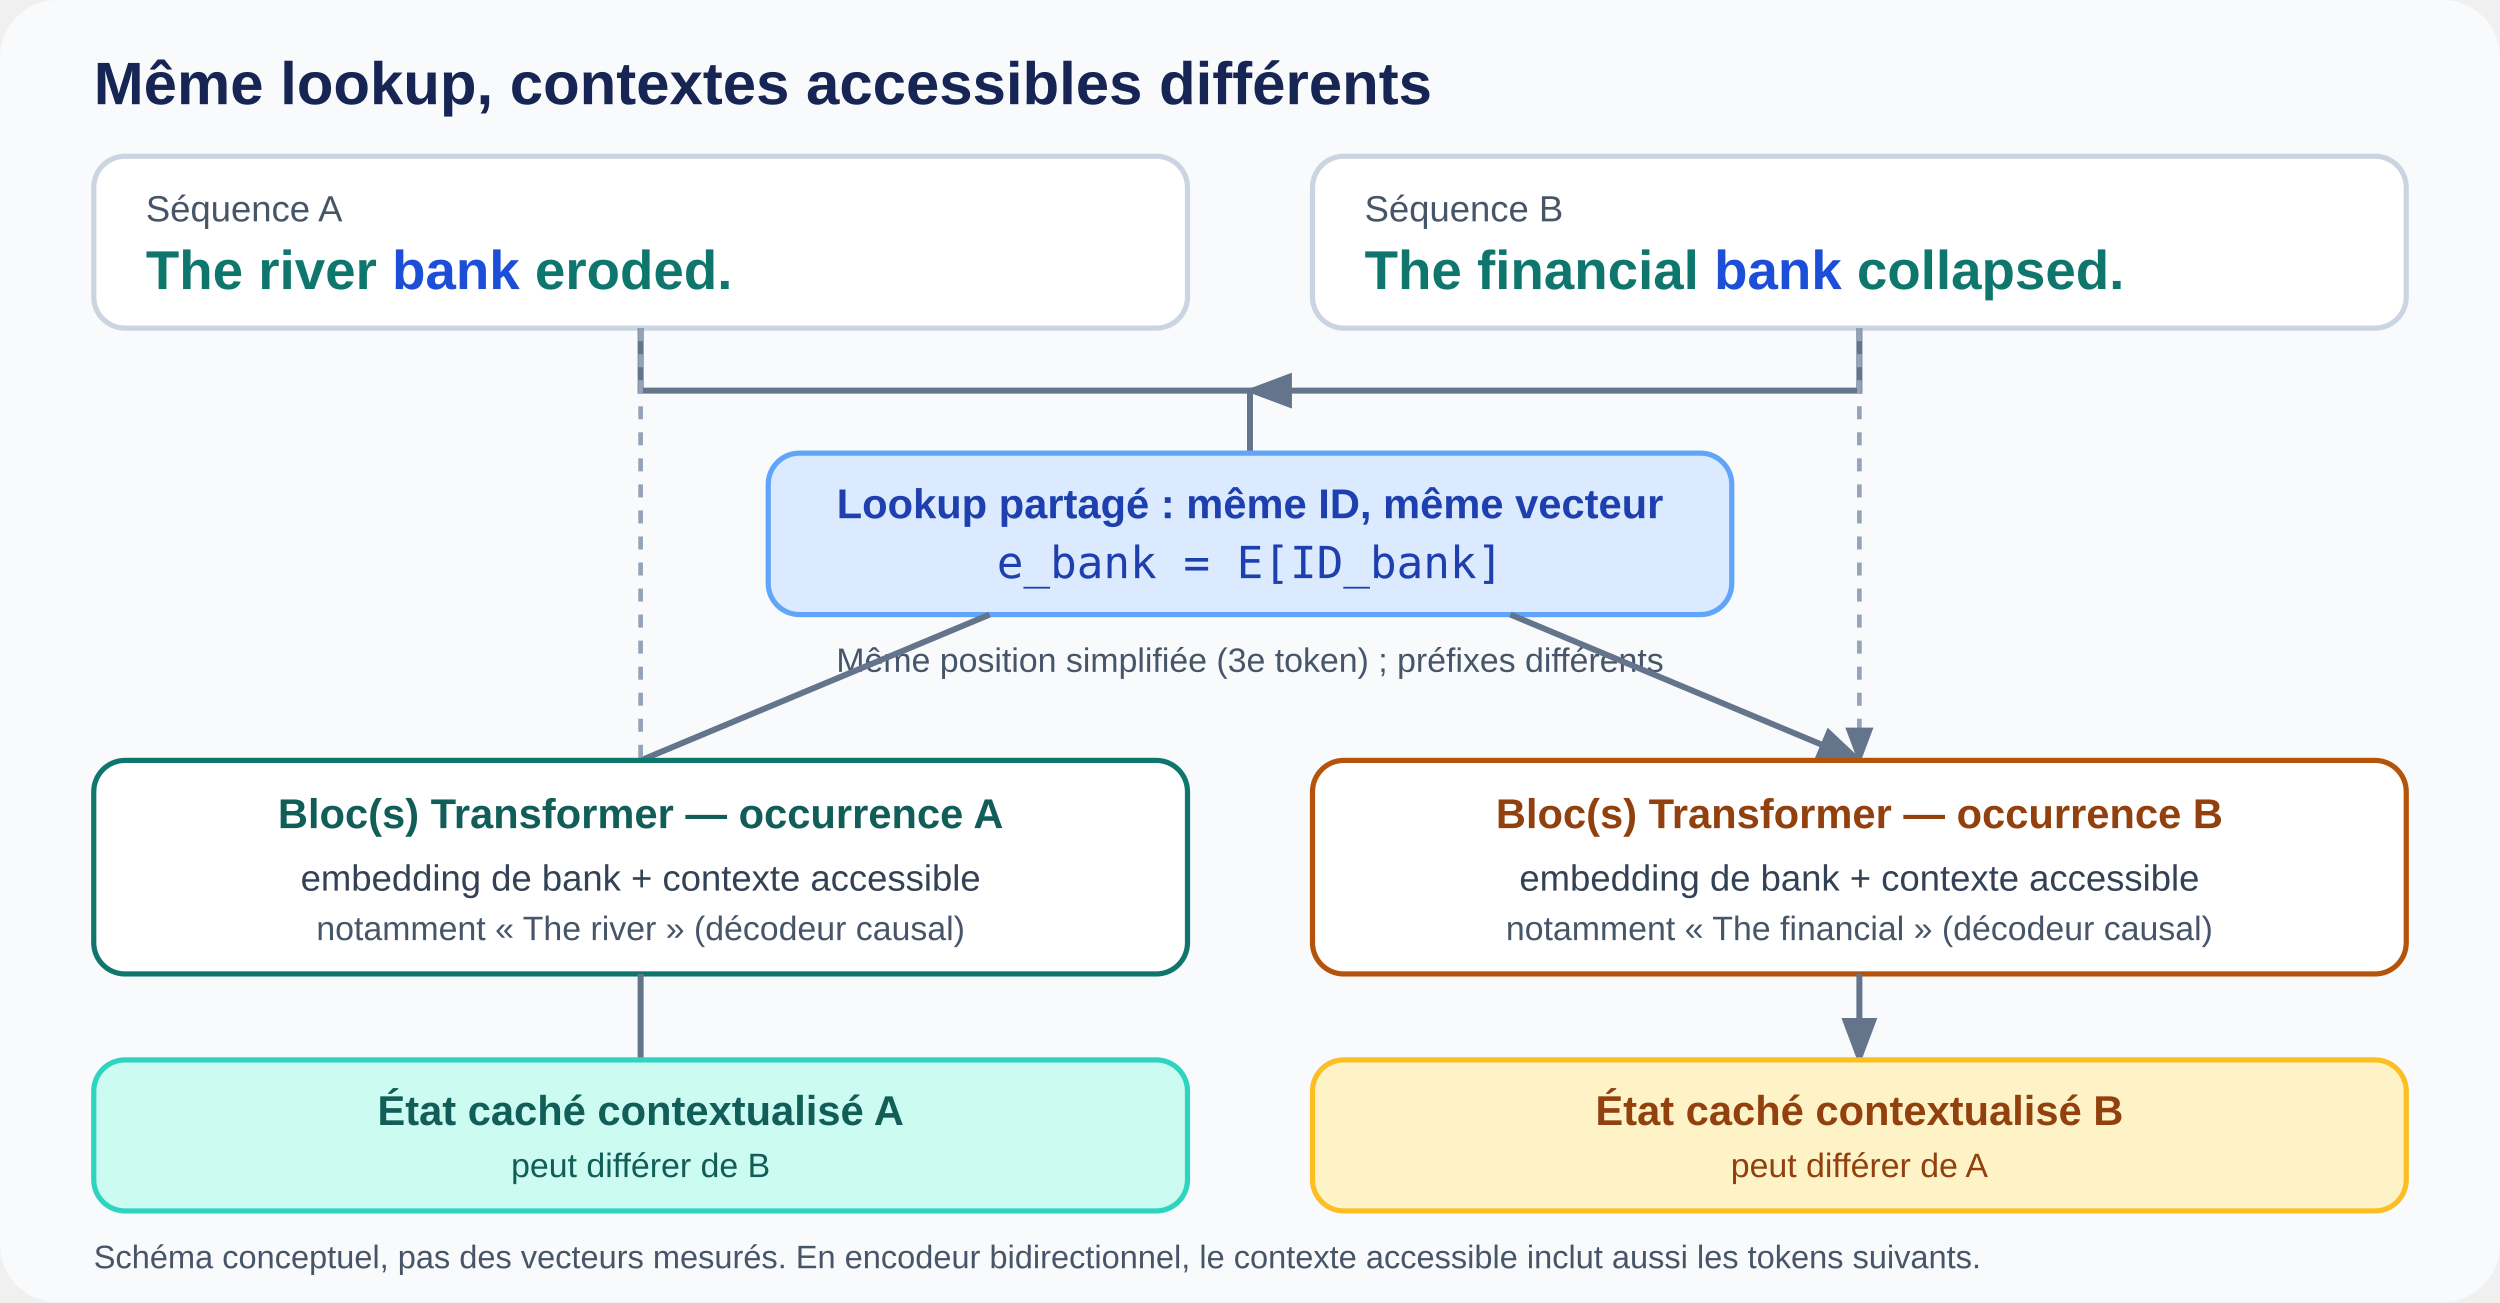
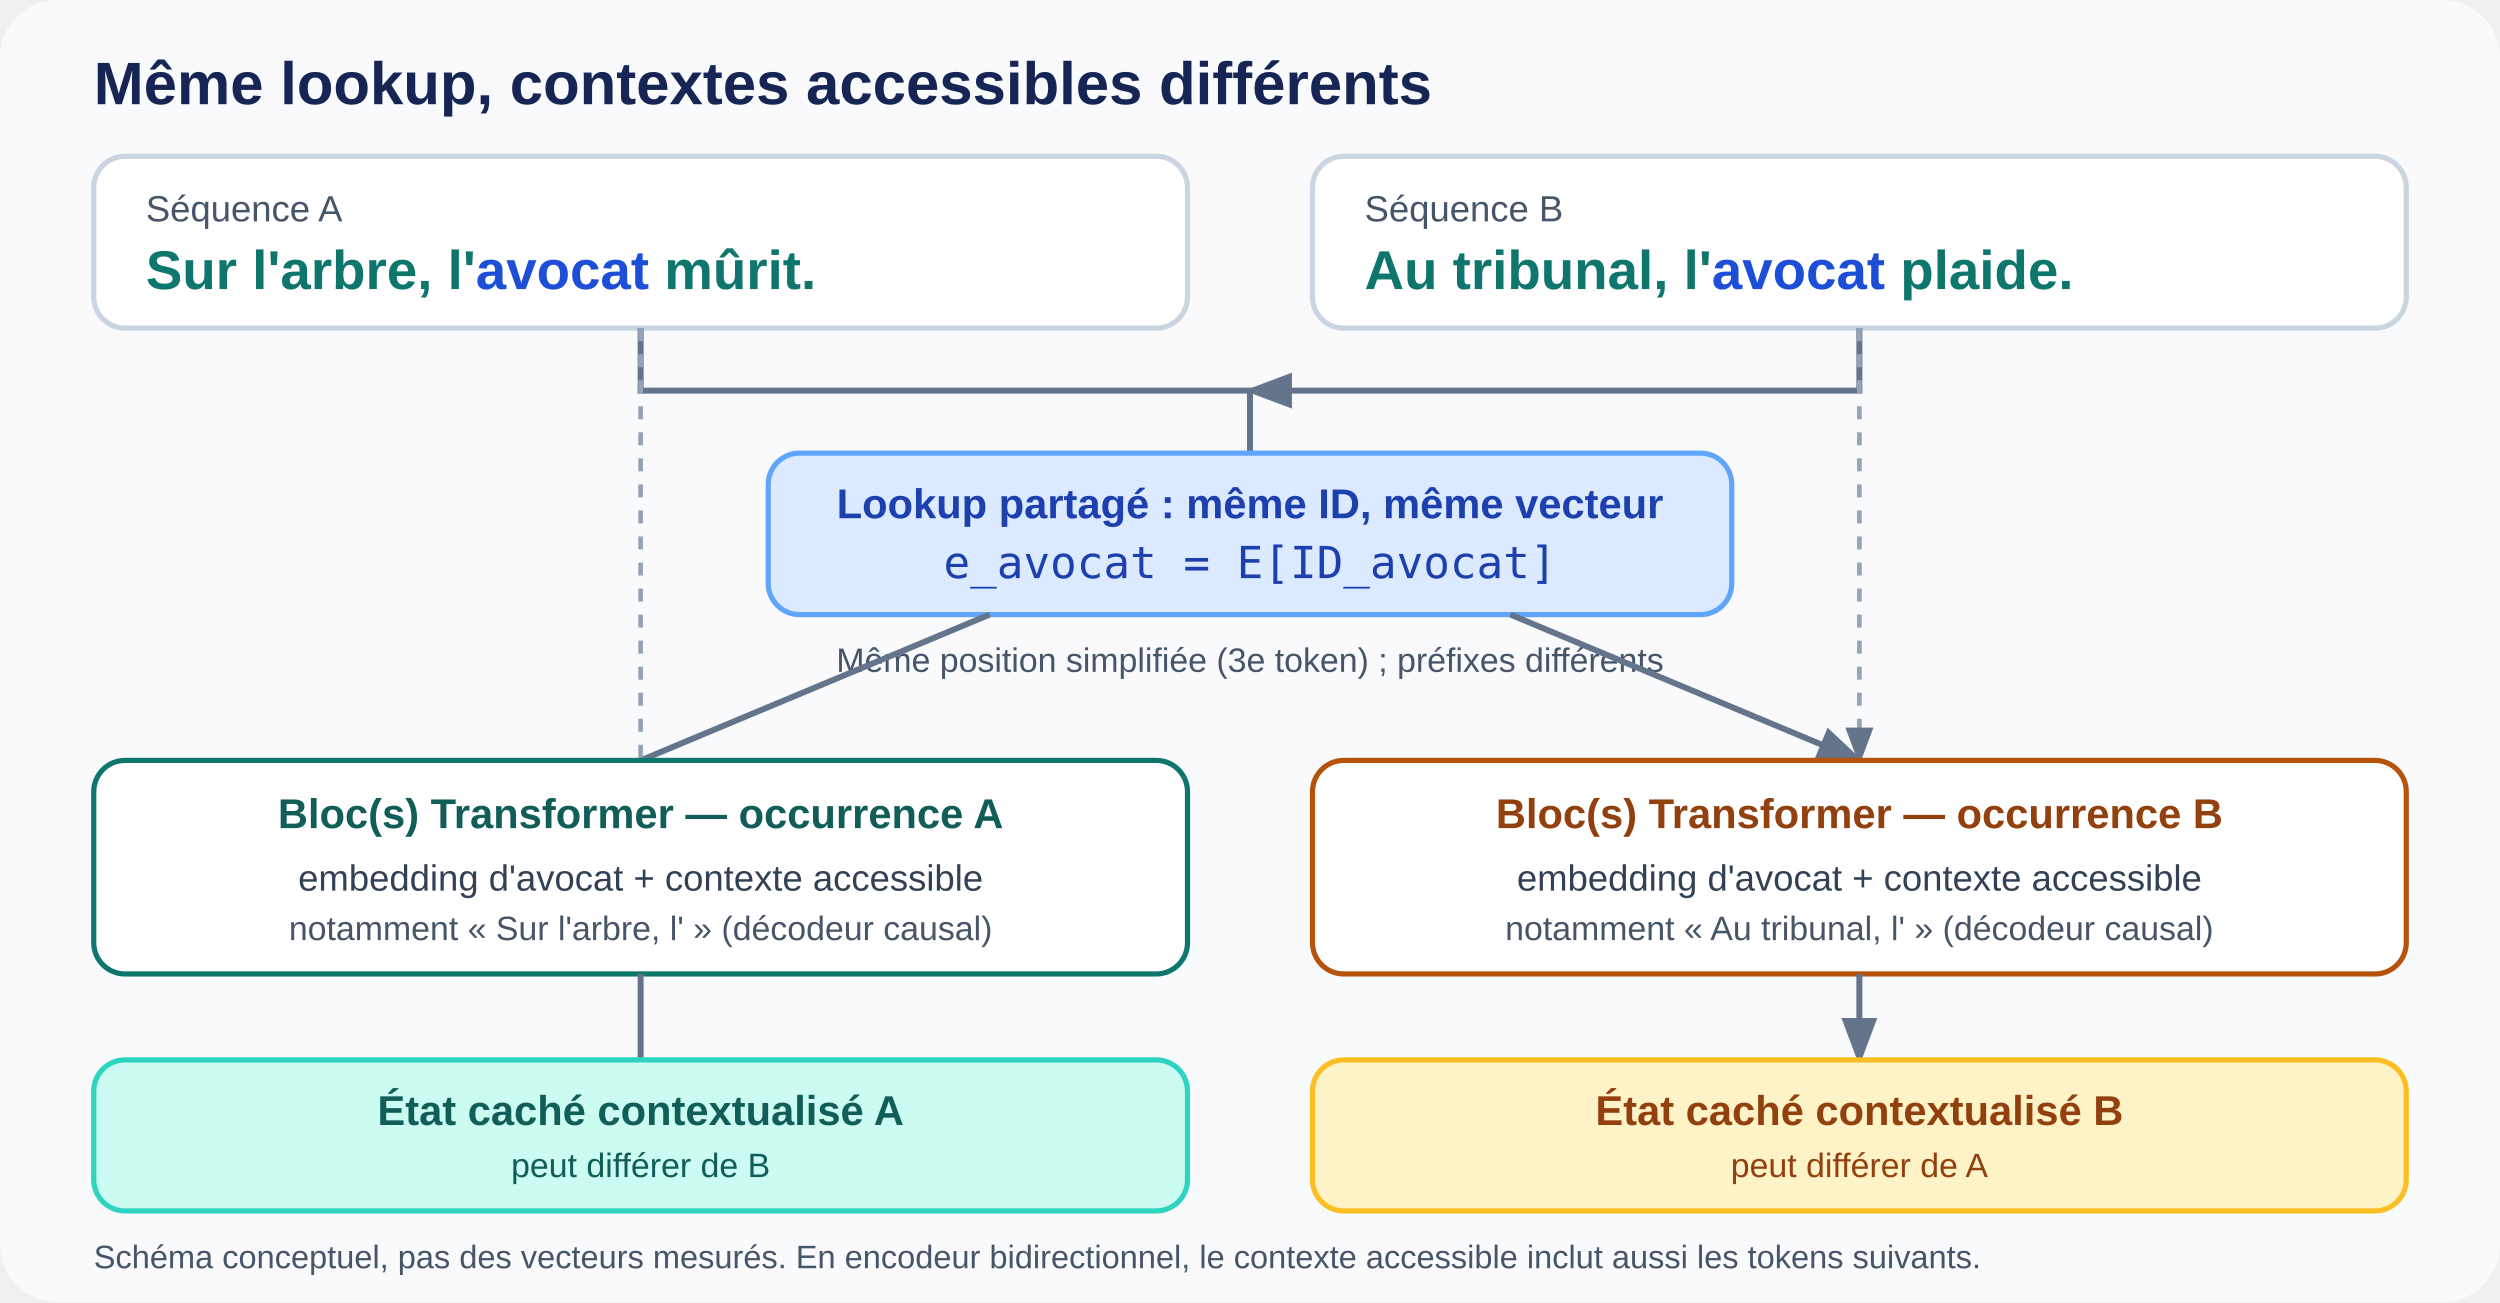
<svg xmlns="http://www.w3.org/2000/svg" viewBox="0 0 960 500" role="img" aria-labelledby="title desc">
  <defs>
    <marker id="arrow" markerWidth="9" markerHeight="9" refX="7" refY="3" orient="auto">
      <path d="M0 0 L0 6 L8 3 z" fill="#64748b" />
    </marker>
  </defs>
  <rect width="960" height="500" rx="22" fill="#f8fafc" />
  <text x="36" y="40" font-family="Arial,sans-serif" font-size="23" font-weight="700" fill="#172554">Même lookup, contextes accessibles différents</text>
  <rect x="36" y="60" width="420" height="66" rx="12" fill="#fff" stroke="#cbd5e1" stroke-width="2" />
  <text x="56" y="85" font-family="Arial,sans-serif" font-size="14" fill="#475569">Séquence A</text>
-   <text x="56" y="111" font-family="Arial,sans-serif" font-size="21" font-weight="700" fill="#0f766e">The river <tspan fill="#1d4ed8">bank</tspan> eroded.</text>
+   <text x="56" y="111" font-family="Arial,sans-serif" font-size="21" font-weight="700" fill="#0f766e">Sur l'arbre, l'<tspan fill="#1d4ed8">avocat</tspan> mûrit.</text>
  <rect x="504" y="60" width="420" height="66" rx="12" fill="#fff" stroke="#cbd5e1" stroke-width="2" />
  <text x="524" y="85" font-family="Arial,sans-serif" font-size="14" fill="#475569">Séquence B</text>
-   <text x="524" y="111" font-family="Arial,sans-serif" font-size="21" font-weight="700" fill="#0f766e">The financial <tspan fill="#1d4ed8">bank</tspan> collapsed.</text>
+   <text x="524" y="111" font-family="Arial,sans-serif" font-size="21" font-weight="700" fill="#0f766e">Au tribunal, l'<tspan fill="#1d4ed8">avocat</tspan> plaide.</text>
  <path d="M246 126 L246 150 L480 150 L480 174 M714 126 L714 150 L480 150" fill="none" stroke="#64748b" stroke-width="2.3" marker-end="url(#arrow)" />
  <rect x="295" y="174" width="370" height="62" rx="12" fill="#dbeafe" stroke="#60a5fa" stroke-width="2" />
  <text x="480" y="199" text-anchor="middle" font-family="Arial,sans-serif" font-size="16" font-weight="700" fill="#1e40af">Lookup partagé : même ID, même vecteur</text>
-   <text x="480" y="222" text-anchor="middle" font-family="monospace" font-size="17" fill="#1e40af">e_bank = E[ID_bank]</text>
+   <text x="480" y="222" text-anchor="middle" font-family="monospace" font-size="17" fill="#1e40af">e_avocat = E[ID_avocat]</text>
  <text x="480" y="258" text-anchor="middle" font-family="Arial,sans-serif" font-size="13" fill="#475569">Même position simplifiée (3e token) ; préfixes différents</text>
  <path d="M380 236 L246 292 M580 236 L714 292" fill="none" stroke="#64748b" stroke-width="2.3" marker-end="url(#arrow)" />
  <path d="M246 126 L246 292 M714 126 L714 292" fill="none" stroke="#94a3b8" stroke-width="1.8" stroke-dasharray="5 5" marker-end="url(#arrow)" />
  <rect x="36" y="292" width="420" height="82" rx="12" fill="#fff" stroke="#0f766e" stroke-width="2" />
  <text x="246" y="318" text-anchor="middle" font-family="Arial,sans-serif" font-size="16" font-weight="700" fill="#115e59">Bloc(s) Transformer — occurrence A</text>
-   <text x="246" y="342" text-anchor="middle" font-family="Arial,sans-serif" font-size="14" fill="#334155">embedding de bank + contexte accessible</text>
-   <text x="246" y="361" text-anchor="middle" font-family="Arial,sans-serif" font-size="13" fill="#475569">notamment « The river » (décodeur causal)</text>
+   <text x="246" y="342" text-anchor="middle" font-family="Arial,sans-serif" font-size="14" fill="#334155">embedding d'avocat + contexte accessible</text>
+   <text x="246" y="361" text-anchor="middle" font-family="Arial,sans-serif" font-size="13" fill="#475569">notamment « Sur l'arbre, l' » (décodeur causal)</text>
  <rect x="504" y="292" width="420" height="82" rx="12" fill="#fff" stroke="#b45309" stroke-width="2" />
  <text x="714" y="318" text-anchor="middle" font-family="Arial,sans-serif" font-size="16" font-weight="700" fill="#92400e">Bloc(s) Transformer — occurrence B</text>
-   <text x="714" y="342" text-anchor="middle" font-family="Arial,sans-serif" font-size="14" fill="#334155">embedding de bank + contexte accessible</text>
-   <text x="714" y="361" text-anchor="middle" font-family="Arial,sans-serif" font-size="13" fill="#475569">notamment « The financial » (décodeur causal)</text>
+   <text x="714" y="342" text-anchor="middle" font-family="Arial,sans-serif" font-size="14" fill="#334155">embedding d'avocat + contexte accessible</text>
+   <text x="714" y="361" text-anchor="middle" font-family="Arial,sans-serif" font-size="13" fill="#475569">notamment « Au tribunal, l' » (décodeur causal)</text>
  <path d="M246 374 L246 407 M714 374 L714 407" fill="none" stroke="#64748b" stroke-width="2.3" marker-end="url(#arrow)" />
  <rect x="36" y="407" width="420" height="58" rx="12" fill="#ccfbf1" stroke="#2dd4bf" stroke-width="2" />
  <rect x="504" y="407" width="420" height="58" rx="12" fill="#fef3c7" stroke="#fbbf24" stroke-width="2" />
  <text x="246" y="432" text-anchor="middle" font-family="Arial,sans-serif" font-size="16" font-weight="700" fill="#115e59">État caché contextualisé A</text>
  <text x="714" y="432" text-anchor="middle" font-family="Arial,sans-serif" font-size="16" font-weight="700" fill="#92400e">État caché contextualisé B</text>
  <text x="246" y="452" text-anchor="middle" font-family="Arial,sans-serif" font-size="13" fill="#115e59">peut différer de B</text>
  <text x="714" y="452" text-anchor="middle" font-family="Arial,sans-serif" font-size="13" fill="#92400e">peut différer de A</text>
  <text x="36" y="487" font-family="Arial,sans-serif" font-size="12.5" fill="#475569">Schéma conceptuel, pas des vecteurs mesurés. En encodeur bidirectionnel, le contexte accessible inclut aussi les tokens suivants.</text>
</svg>
